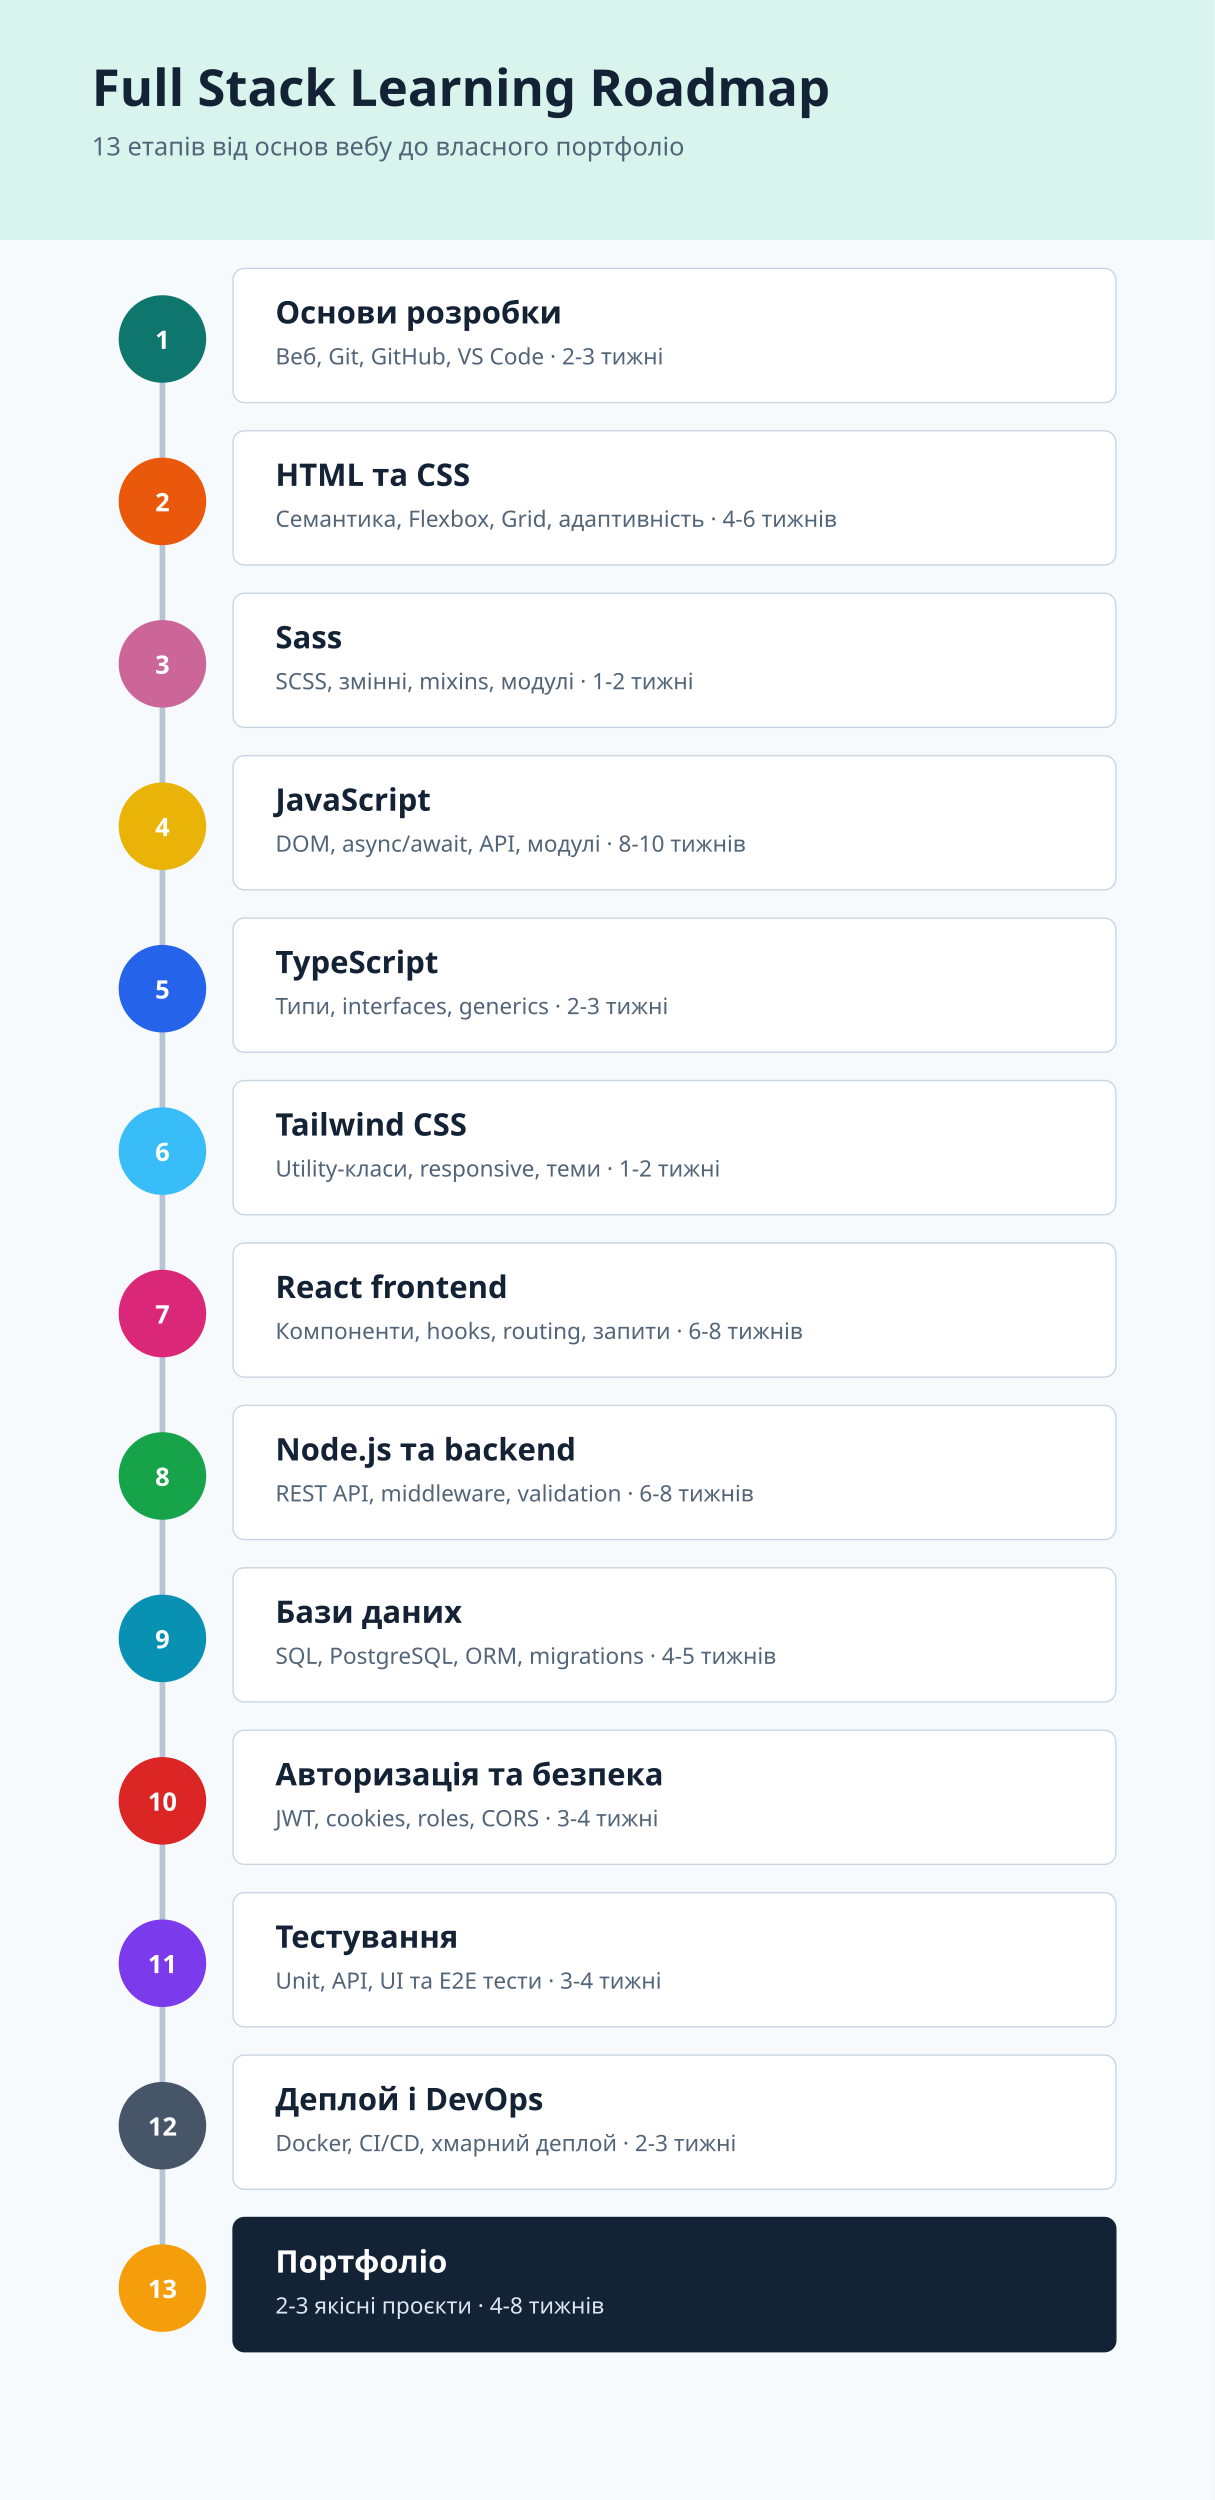
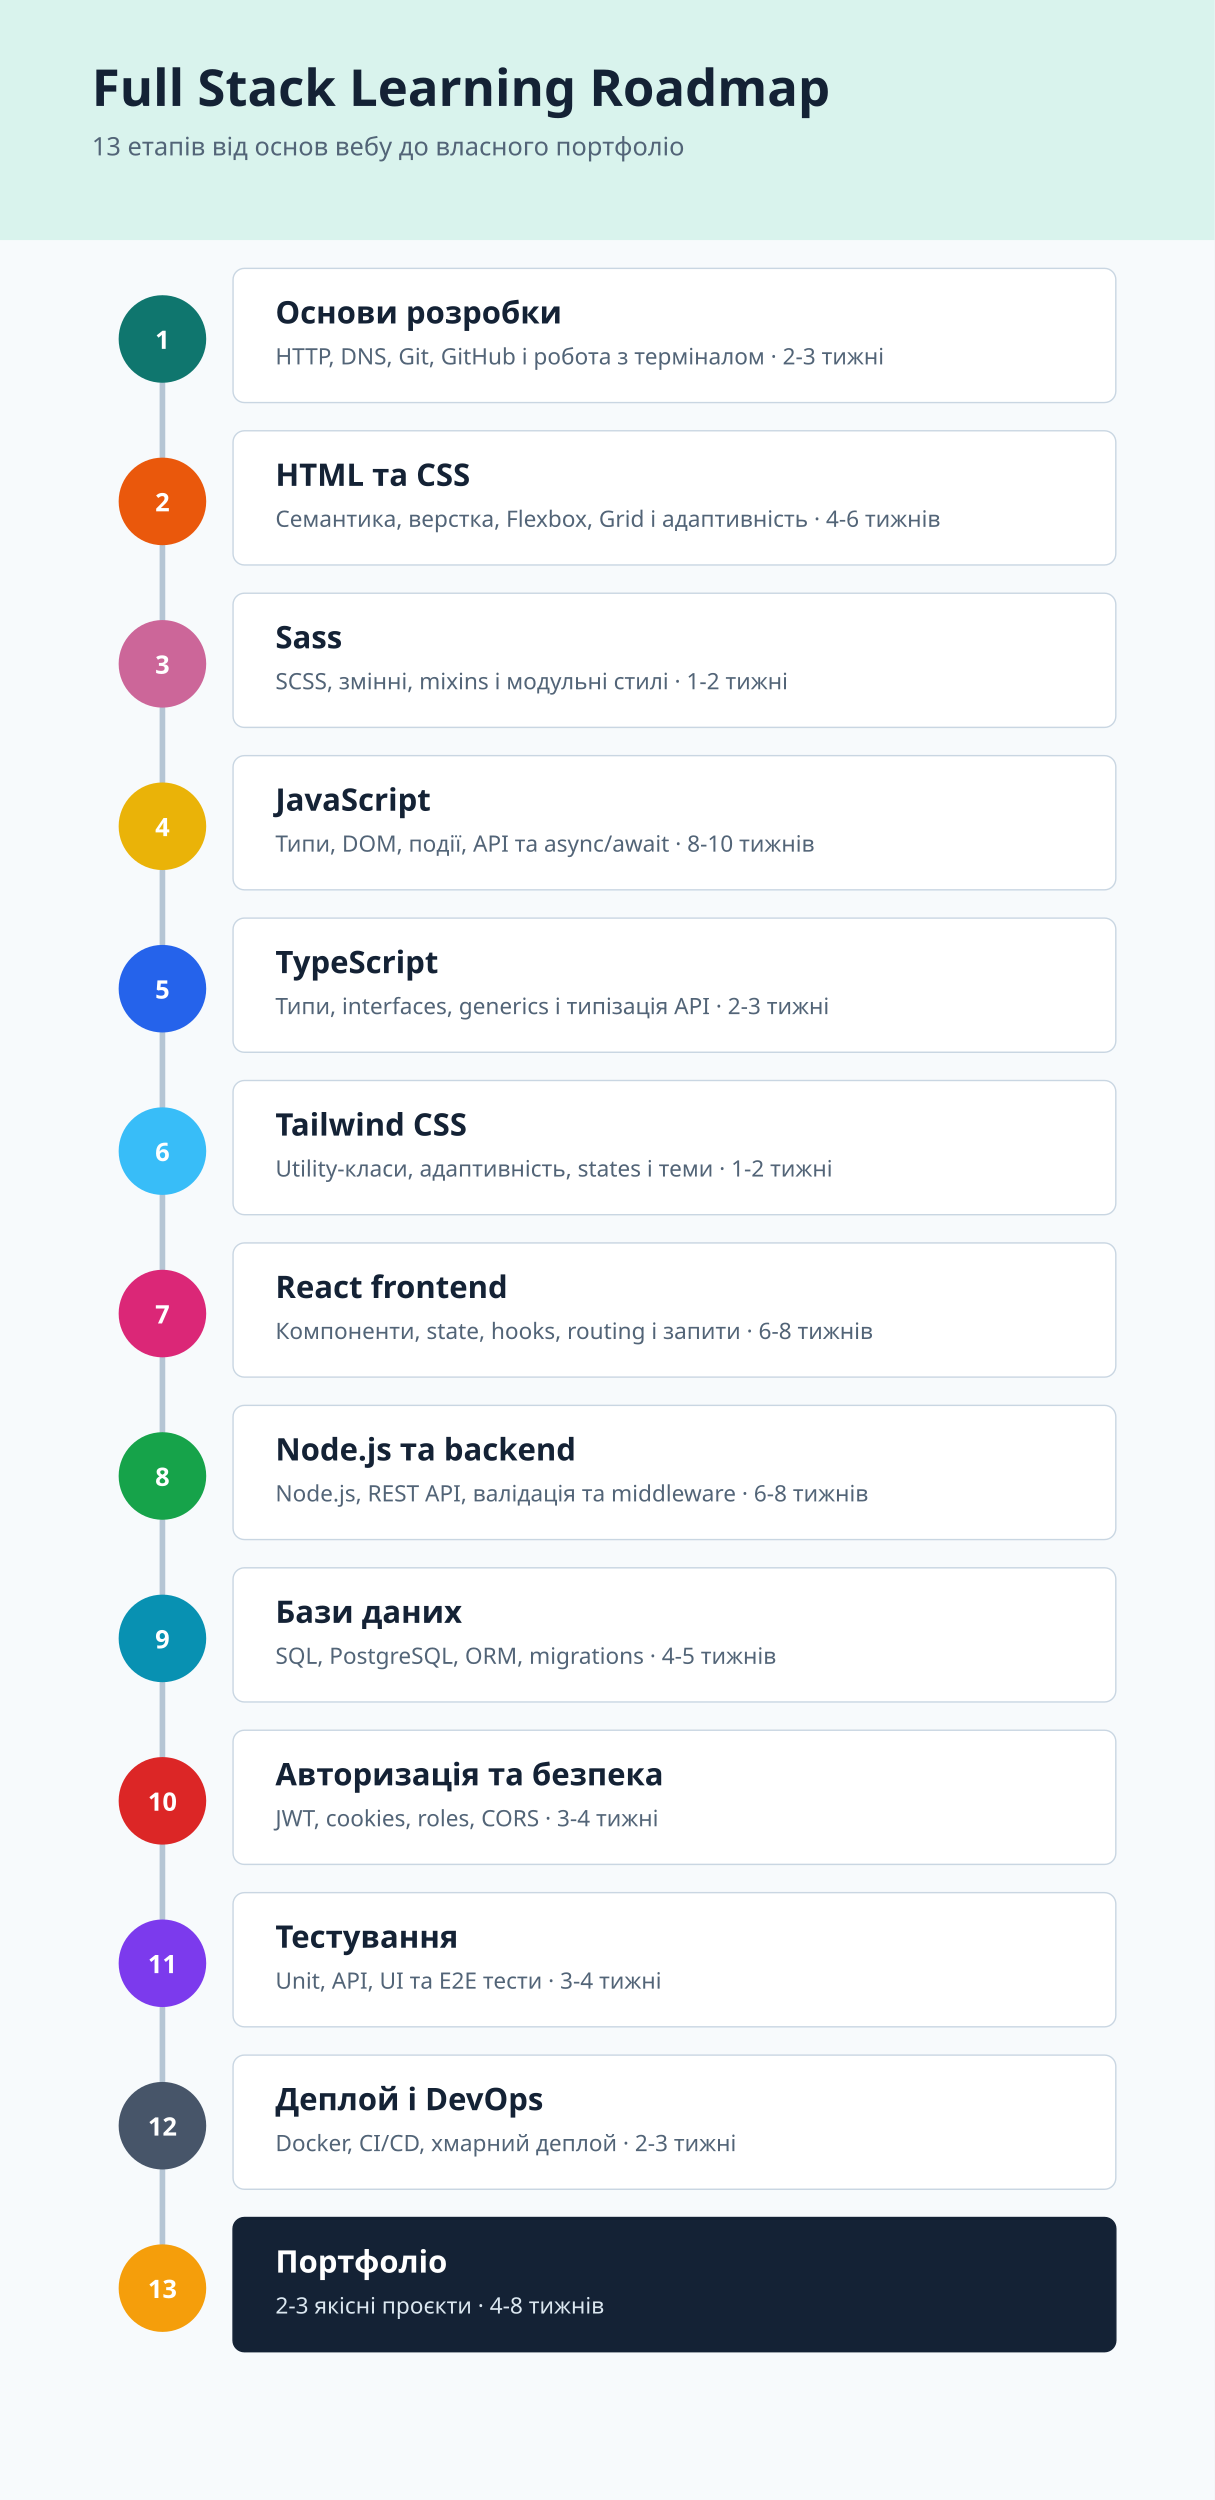
<svg xmlns="http://www.w3.org/2000/svg" width="860" height="1770" viewBox="0 0 860 1770" role="img" aria-labelledby="title description">
  <style>
    .title { font: 700 36px sans-serif; fill: #142235; }
    .subtitle { font: 400 18px sans-serif; fill: #526477; }
    .number { font: 700 18px sans-serif; fill: #ffffff; }
    .name { font: 700 22px sans-serif; fill: #142235; }
    .detail { font: 400 16px sans-serif; fill: #526477; }
    .line { stroke: #b5c5d4; stroke-width: 4; }
    .card { fill: #ffffff; stroke: #c9d6e2; stroke-width: 1; }
    .final { fill: #142235; stroke: #142235; }
    .final-name { font: 700 22px sans-serif; fill: #ffffff; }
    .final-detail { font: 400 16px sans-serif; fill: #dbe7f0; }
    @media (prefers-color-scheme: dark) {
      .canvas { fill: #101922; }
      .banner { fill: #123f42; }
      .title, .name { fill: #f1f5f9; }
      .subtitle, .detail { fill: #b7c8d7; }
      .line { stroke: #496075; }
      .card { fill: #1d2a38; stroke: #41566a; }
      .final { fill: #0f2437; stroke: #34536b; }
    }
  </style>
  <rect class="canvas" width="860" height="1770" fill="#f7fafc" />
  <rect class="banner" width="860" height="170" fill="#d9f3ed" />
  <text x="65" y="75" class="title">Full Stack Learning Roadmap</text>
  <text x="65" y="110" class="subtitle">13 етапів від основ вебу до власного портфоліо</text>
  <line x1="115" y1="220" x2="115" y2="1610" class="line" />
  <g transform="translate(65 190)">
    <circle cx="50" cy="50" r="31" fill="#0f766e" />
    <text x="50" y="57" text-anchor="middle" class="number">1</text>
    <rect class="card" x="100" width="625" height="95" rx="8" />
    <text x="130" y="39" class="name">Основи розробки</text>
-     <text x="130" y="68" class="detail">Веб, Git, GitHub, VS Code · 2-3 тижні</text>
+     <text x="130" y="68" class="detail">HTTP, DNS, Git, GitHub і робота з терміналом · 2-3 тижні</text>
  </g>
  <g transform="translate(65 305)">
    <circle cx="50" cy="50" r="31" fill="#ea580c" />
    <text x="50" y="57" text-anchor="middle" class="number">2</text>
    <rect class="card" x="100" width="625" height="95" rx="8" />
    <text x="130" y="39" class="name">HTML та CSS</text>
-     <text x="130" y="68" class="detail">Семантика, Flexbox, Grid, адаптивність · 4-6 тижнів</text>
+     <text x="130" y="68" class="detail">Семантика, верстка, Flexbox, Grid і адаптивність · 4-6 тижнів</text>
  </g>
  <g transform="translate(65 420)">
    <circle cx="50" cy="50" r="31" fill="#cc6699" />
    <text x="50" y="57" text-anchor="middle" class="number">3</text>
    <rect class="card" x="100" width="625" height="95" rx="8" />
    <text x="130" y="39" class="name">Sass</text>
-     <text x="130" y="68" class="detail">SCSS, змінні, mixins, модулі · 1-2 тижні</text>
+     <text x="130" y="68" class="detail">SCSS, змінні, mixins і модульні стилі · 1-2 тижні</text>
  </g>
  <g transform="translate(65 535)">
    <circle cx="50" cy="50" r="31" fill="#eab308" />
    <text x="50" y="57" text-anchor="middle" class="number">4</text>
    <rect class="card" x="100" width="625" height="95" rx="8" />
    <text x="130" y="39" class="name">JavaScript</text>
-     <text x="130" y="68" class="detail">DOM, async/await, API, модулі · 8-10 тижнів</text>
+     <text x="130" y="68" class="detail">Типи, DOM, події, API та async/await · 8-10 тижнів</text>
  </g>
  <g transform="translate(65 650)">
    <circle cx="50" cy="50" r="31" fill="#2563eb" />
    <text x="50" y="57" text-anchor="middle" class="number">5</text>
    <rect class="card" x="100" width="625" height="95" rx="8" />
    <text x="130" y="39" class="name">TypeScript</text>
-     <text x="130" y="68" class="detail">Типи, interfaces, generics · 2-3 тижні</text>
+     <text x="130" y="68" class="detail">Типи, interfaces, generics і типізація API · 2-3 тижні</text>
  </g>
  <g transform="translate(65 765)">
    <circle cx="50" cy="50" r="31" fill="#38bdf8" />
    <text x="50" y="57" text-anchor="middle" class="number">6</text>
    <rect class="card" x="100" width="625" height="95" rx="8" />
    <text x="130" y="39" class="name">Tailwind CSS</text>
-     <text x="130" y="68" class="detail">Utility-класи, responsive, теми · 1-2 тижні</text>
+     <text x="130" y="68" class="detail">Utility-класи, адаптивність, states і теми · 1-2 тижні</text>
  </g>
  <g transform="translate(65 880)">
    <circle cx="50" cy="50" r="31" fill="#db2777" />
    <text x="50" y="57" text-anchor="middle" class="number">7</text>
    <rect class="card" x="100" width="625" height="95" rx="8" />
    <text x="130" y="39" class="name">React frontend</text>
-     <text x="130" y="68" class="detail">Компоненти, hooks, routing, запити · 6-8 тижнів</text>
+     <text x="130" y="68" class="detail">Компоненти, state, hooks, routing і запити · 6-8 тижнів</text>
  </g>
  <g transform="translate(65 995)">
    <circle cx="50" cy="50" r="31" fill="#16a34a" />
    <text x="50" y="57" text-anchor="middle" class="number">8</text>
    <rect class="card" x="100" width="625" height="95" rx="8" />
    <text x="130" y="39" class="name">Node.js та backend</text>
-     <text x="130" y="68" class="detail">REST API, middleware, validation · 6-8 тижнів</text>
+     <text x="130" y="68" class="detail">Node.js, REST API, валідація та middleware · 6-8 тижнів</text>
  </g>
  <g transform="translate(65 1110)">
    <circle cx="50" cy="50" r="31" fill="#0891b2" />
    <text x="50" y="57" text-anchor="middle" class="number">9</text>
    <rect class="card" x="100" width="625" height="95" rx="8" />
    <text x="130" y="39" class="name">Бази даних</text>
    <text x="130" y="68" class="detail">SQL, PostgreSQL, ORM, migrations · 4-5 тижнів</text>
  </g>
  <g transform="translate(65 1225)">
    <circle cx="50" cy="50" r="31" fill="#dc2626" />
    <text x="50" y="57" text-anchor="middle" class="number">10</text>
    <rect class="card" x="100" width="625" height="95" rx="8" />
    <text x="130" y="39" class="name">Авторизація та безпека</text>
    <text x="130" y="68" class="detail">JWT, cookies, roles, CORS · 3-4 тижні</text>
  </g>
  <g transform="translate(65 1340)">
    <circle cx="50" cy="50" r="31" fill="#7c3aed" />
    <text x="50" y="57" text-anchor="middle" class="number">11</text>
    <rect class="card" x="100" width="625" height="95" rx="8" />
    <text x="130" y="39" class="name">Тестування</text>
    <text x="130" y="68" class="detail">Unit, API, UI та E2E тести · 3-4 тижні</text>
  </g>
  <g transform="translate(65 1455)">
    <circle cx="50" cy="50" r="31" fill="#475569" />
    <text x="50" y="57" text-anchor="middle" class="number">12</text>
    <rect class="card" x="100" width="625" height="95" rx="8" />
    <text x="130" y="39" class="name">Деплой і DevOps</text>
    <text x="130" y="68" class="detail">Docker, CI/CD, хмарний деплой · 2-3 тижні</text>
  </g>
  <g transform="translate(65 1570)">
    <circle cx="50" cy="50" r="31" fill="#f59e0b" />
    <text x="50" y="57" text-anchor="middle" class="number">13</text>
    <rect class="final" x="100" width="625" height="95" rx="8" />
    <text x="130" y="39" class="final-name">Портфоліо</text>
    <text x="130" y="68" class="final-detail">2-3 якісні проєкти · 4-8 тижнів</text>
  </g>
</svg>
